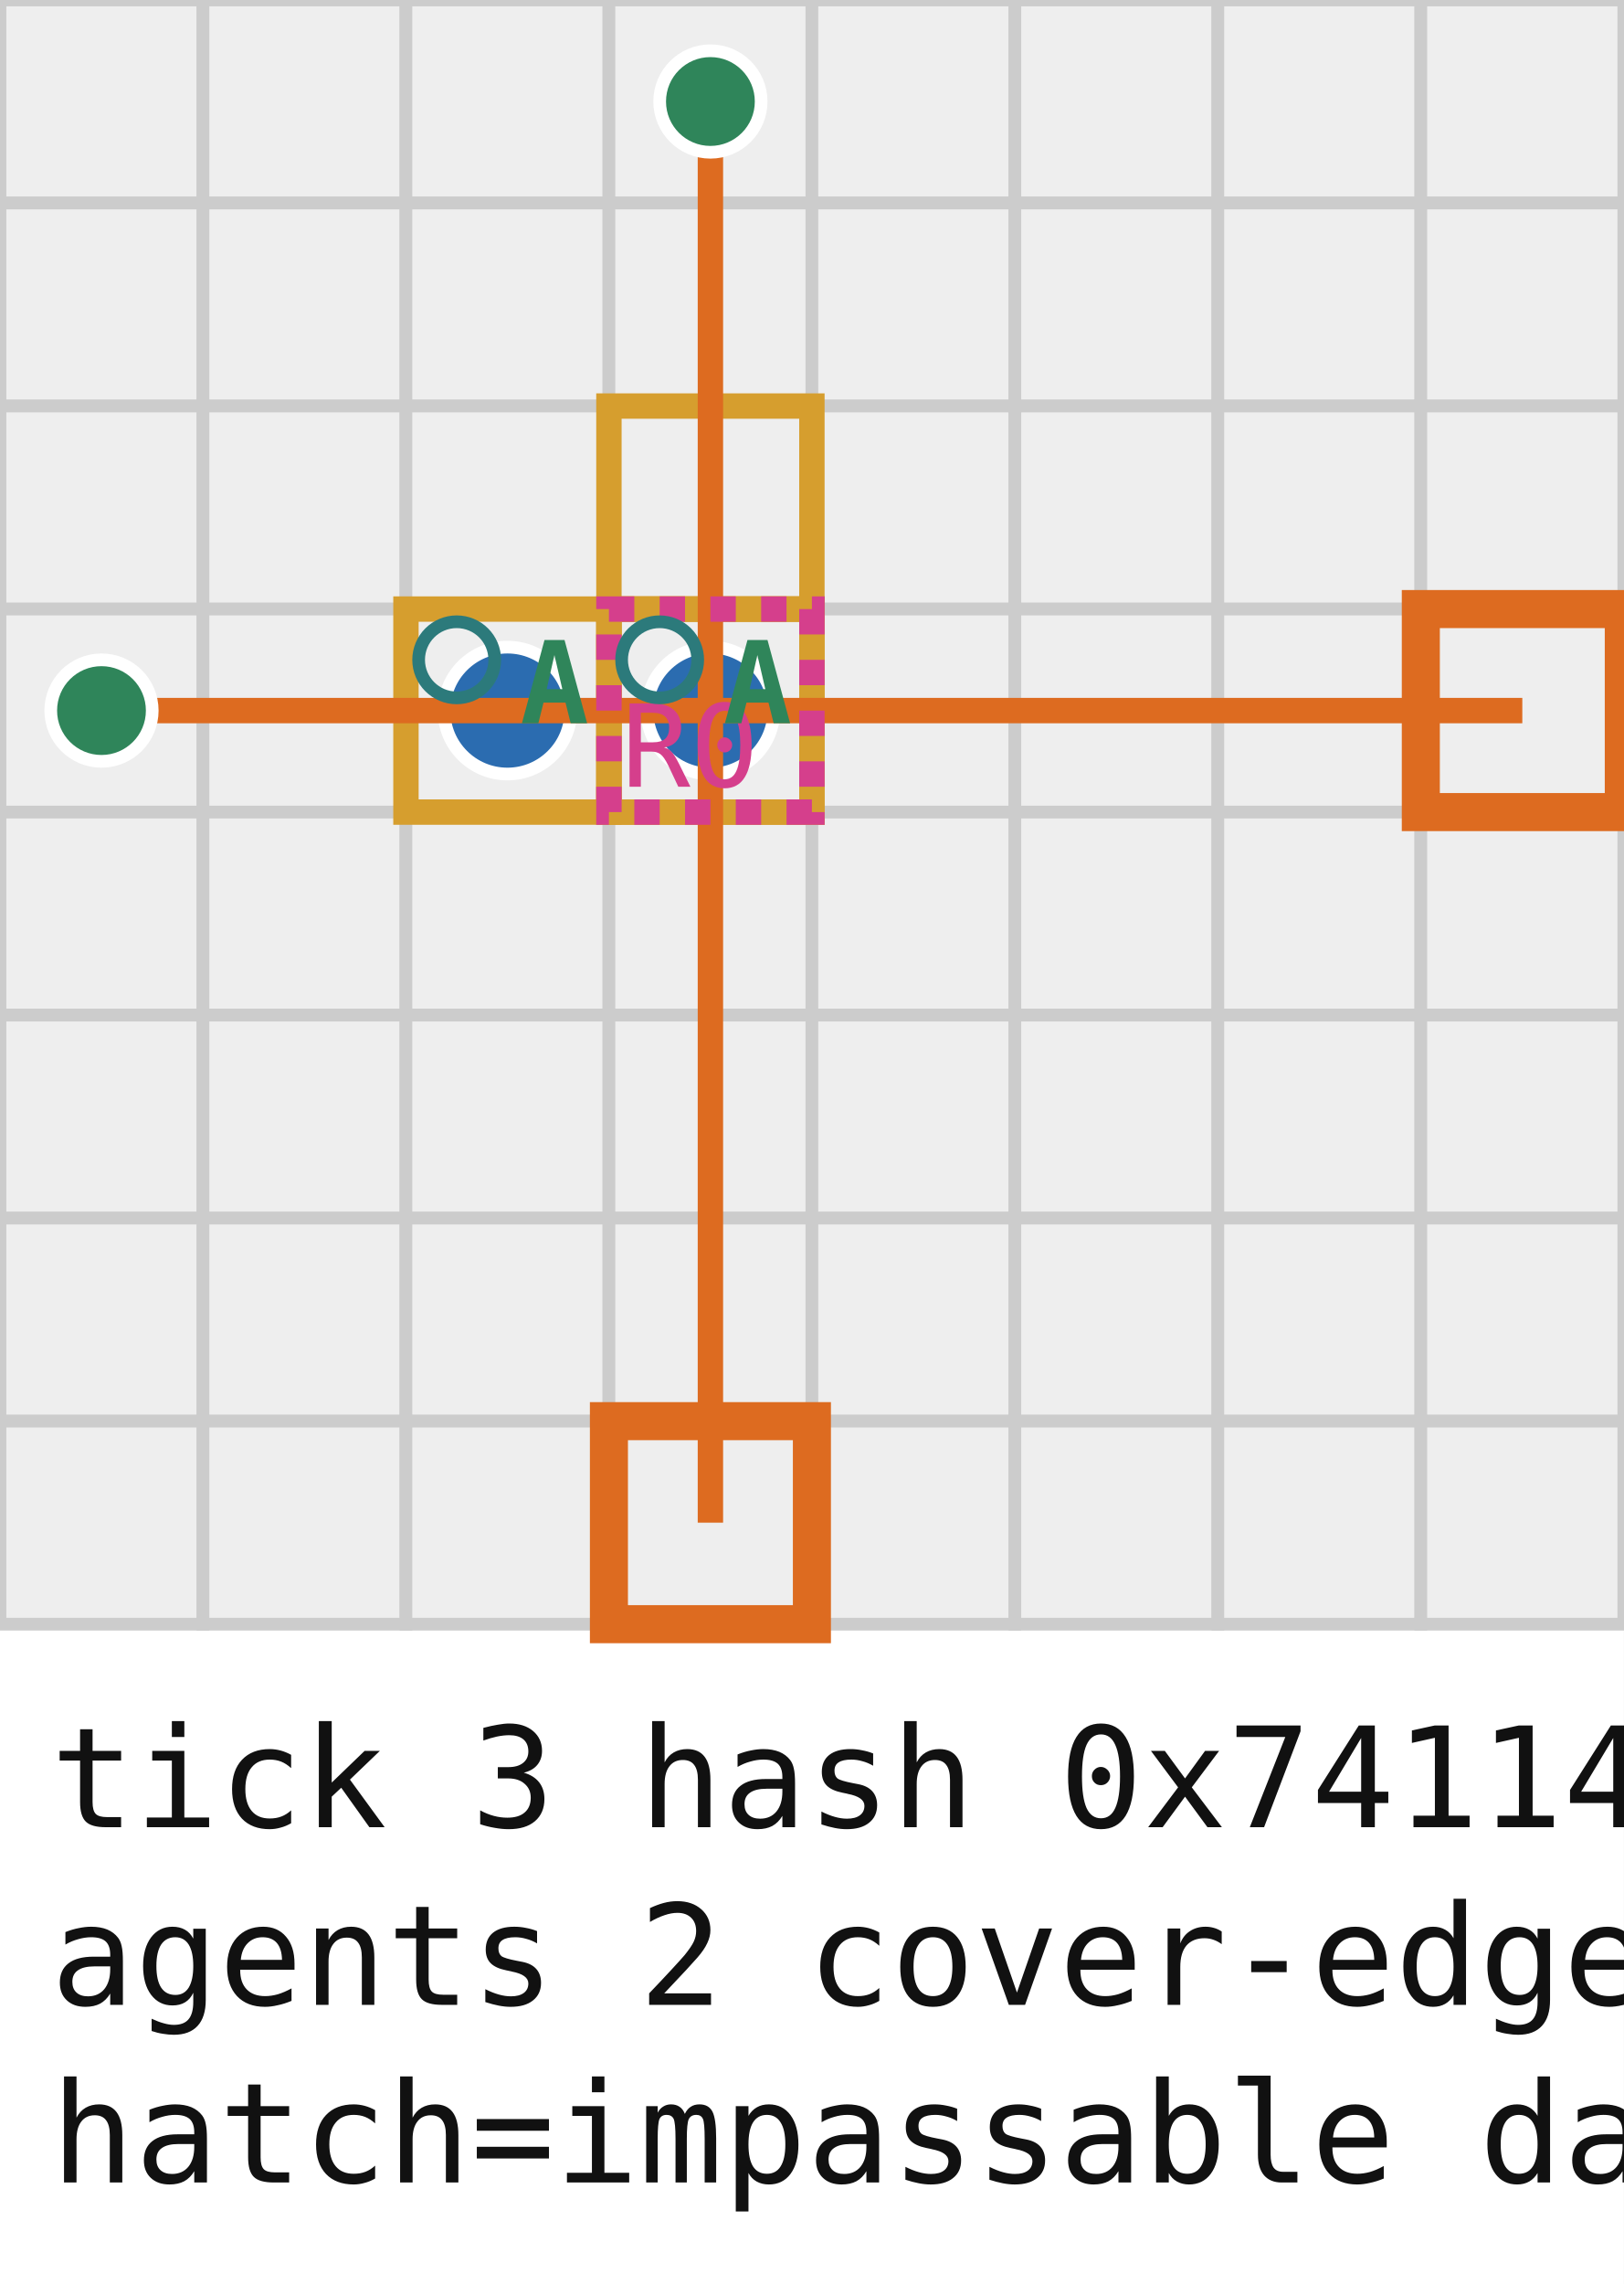
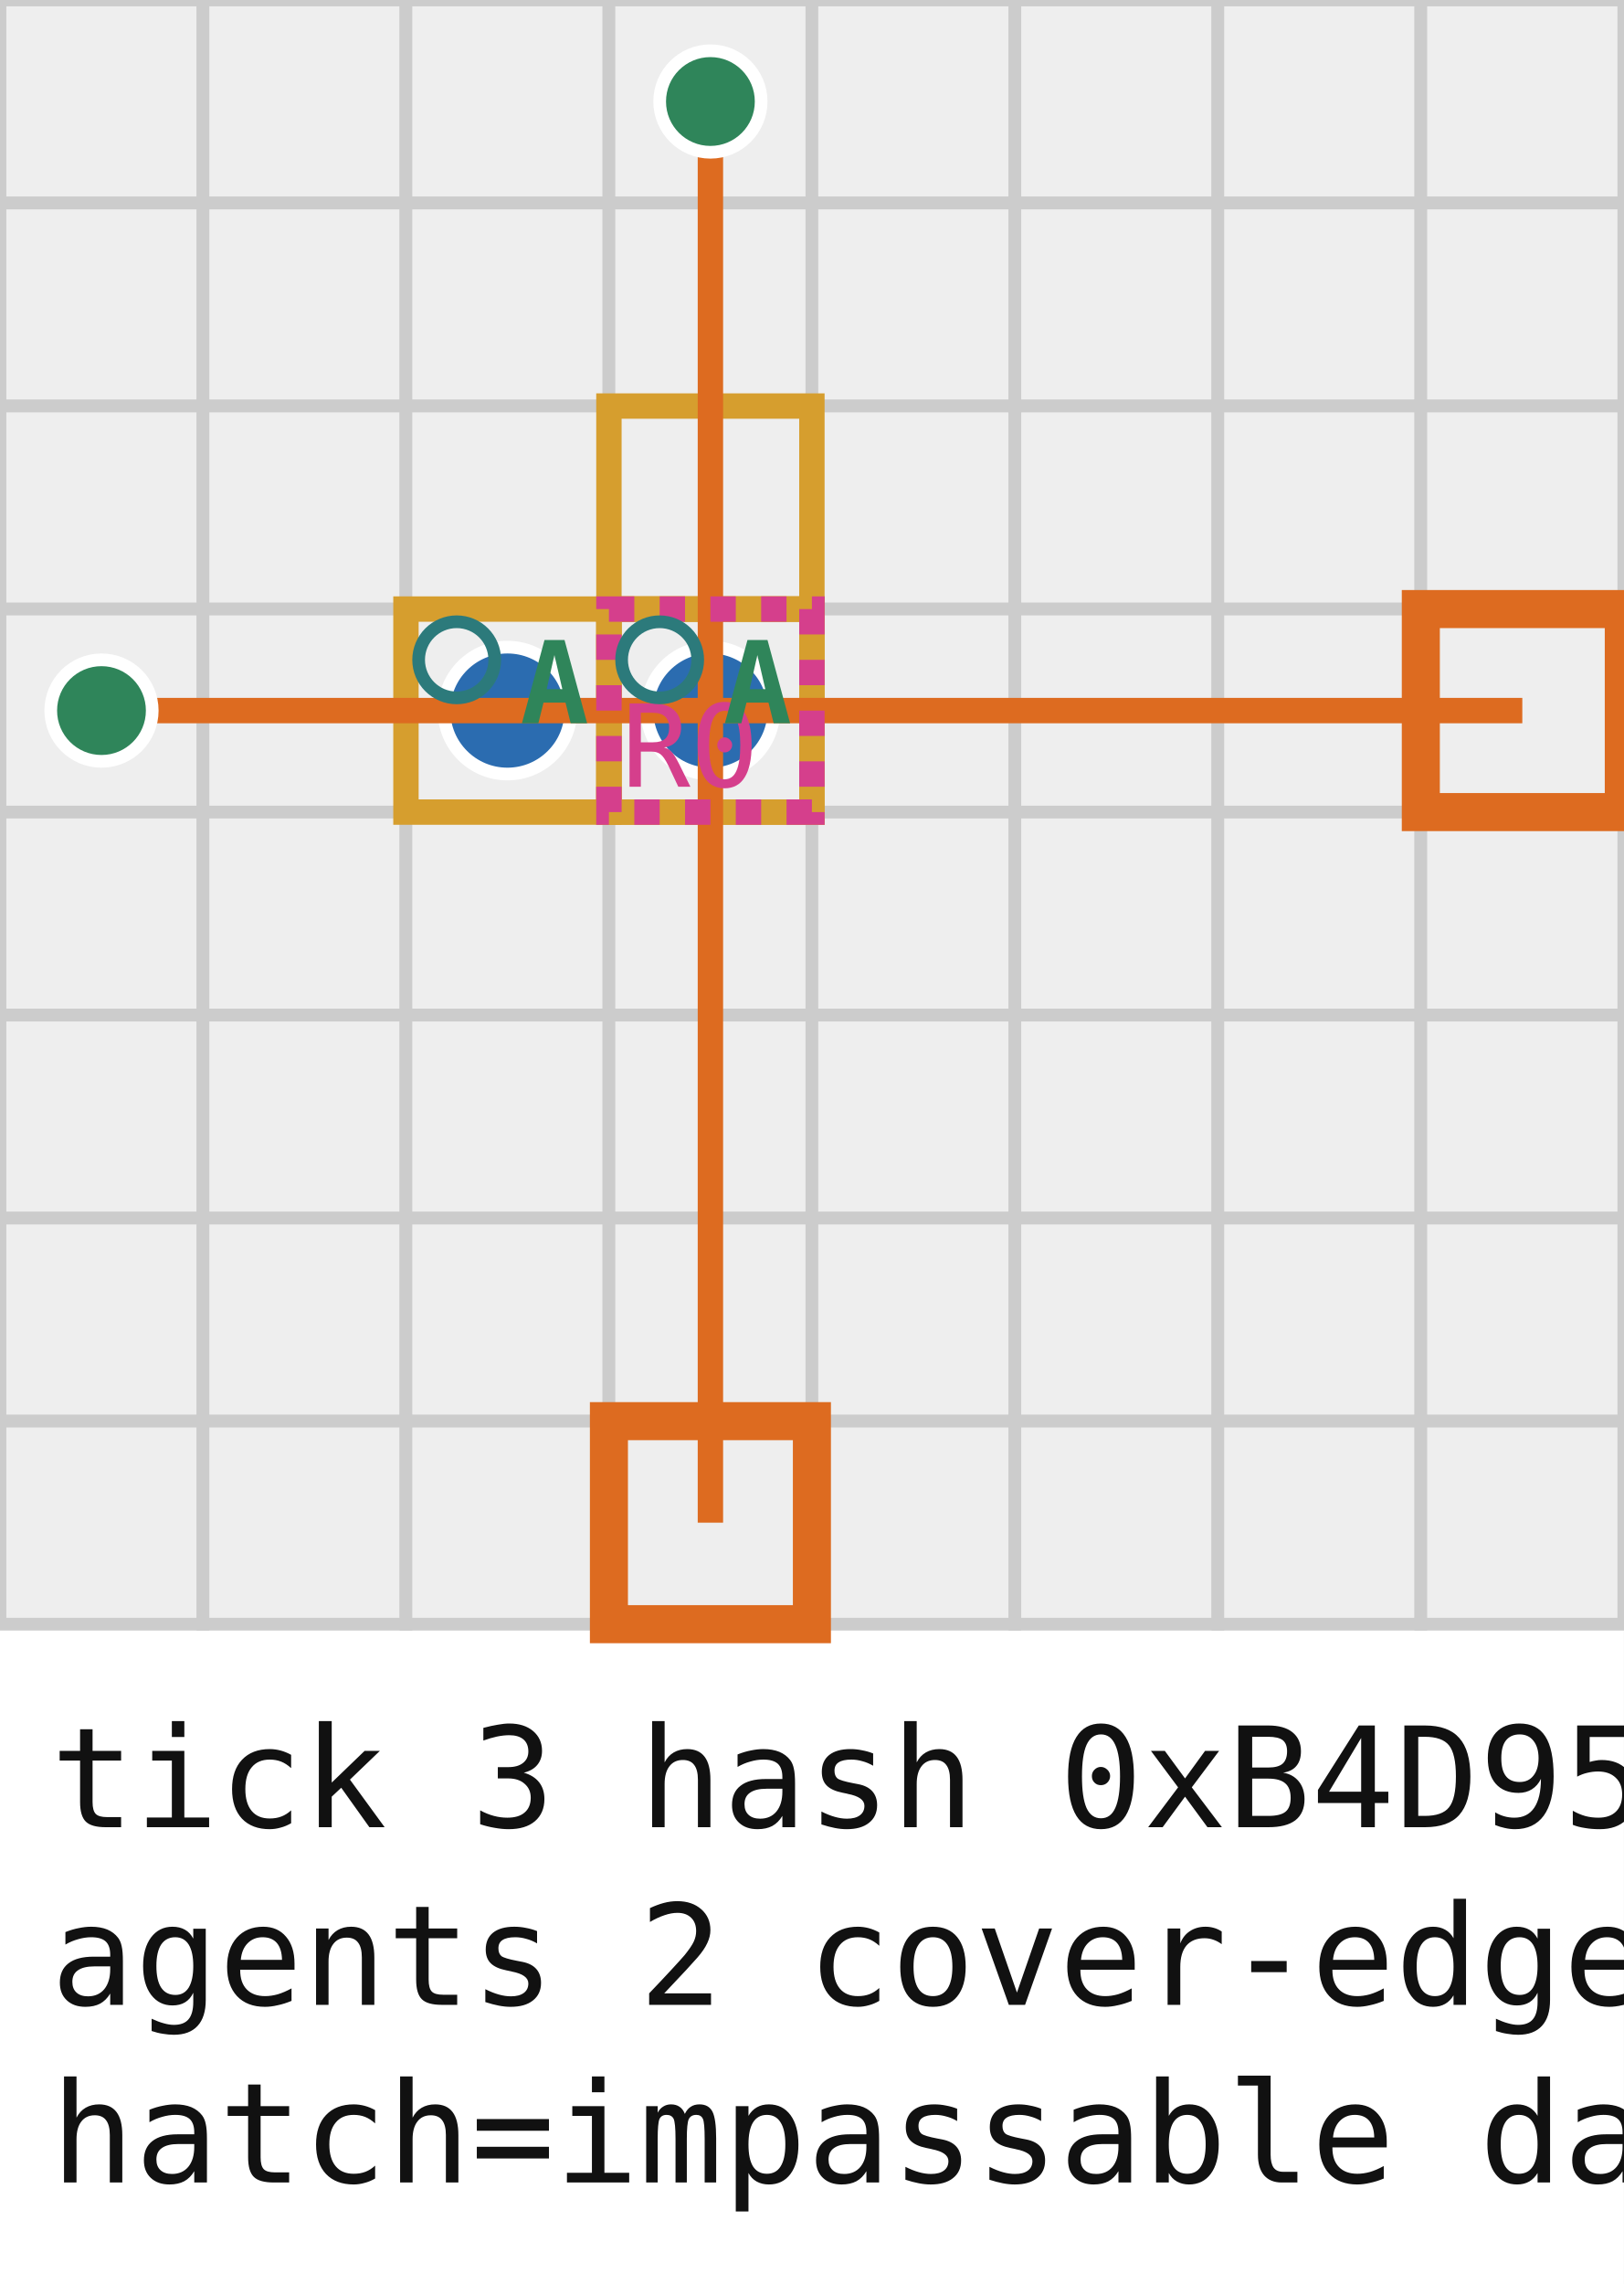
<svg xmlns="http://www.w3.org/2000/svg" width="128" height="180" viewBox="0 0 128 180">
  <defs>
    <pattern id="cw-hatch" width="4" height="4" patternUnits="userSpaceOnUse">
      <path d="M0,4 L4,0" stroke="#8a8a8a" stroke-width="1" />
    </pattern>
  </defs>
  <rect x="0" y="0" width="128" height="180" fill="#ffffff" />
  <rect x="0" y="0" width="16" height="16" fill="rgb(238,238,238)" stroke="#cccccc" stroke-width="1" />
  <rect x="16" y="0" width="16" height="16" fill="rgb(238,238,238)" stroke="#cccccc" stroke-width="1" />
  <rect x="32" y="0" width="16" height="16" fill="rgb(238,238,238)" stroke="#cccccc" stroke-width="1" />
  <rect x="48" y="0" width="16" height="16" fill="rgb(238,238,238)" stroke="#cccccc" stroke-width="1" />
  <rect x="64" y="0" width="16" height="16" fill="rgb(238,238,238)" stroke="#cccccc" stroke-width="1" />
  <rect x="80" y="0" width="16" height="16" fill="rgb(238,238,238)" stroke="#cccccc" stroke-width="1" />
  <rect x="96" y="0" width="16" height="16" fill="rgb(238,238,238)" stroke="#cccccc" stroke-width="1" />
  <rect x="112" y="0" width="16" height="16" fill="rgb(238,238,238)" stroke="#cccccc" stroke-width="1" />
  <rect x="0" y="16" width="16" height="16" fill="rgb(238,238,238)" stroke="#cccccc" stroke-width="1" />
  <rect x="16" y="16" width="16" height="16" fill="rgb(238,238,238)" stroke="#cccccc" stroke-width="1" />
  <rect x="32" y="16" width="16" height="16" fill="rgb(238,238,238)" stroke="#cccccc" stroke-width="1" />
  <rect x="48" y="16" width="16" height="16" fill="rgb(238,238,238)" stroke="#cccccc" stroke-width="1" />
  <rect x="64" y="16" width="16" height="16" fill="rgb(238,238,238)" stroke="#cccccc" stroke-width="1" />
  <rect x="80" y="16" width="16" height="16" fill="rgb(238,238,238)" stroke="#cccccc" stroke-width="1" />
  <rect x="96" y="16" width="16" height="16" fill="rgb(238,238,238)" stroke="#cccccc" stroke-width="1" />
  <rect x="112" y="16" width="16" height="16" fill="rgb(238,238,238)" stroke="#cccccc" stroke-width="1" />
  <rect x="0" y="32" width="16" height="16" fill="rgb(238,238,238)" stroke="#cccccc" stroke-width="1" />
  <rect x="16" y="32" width="16" height="16" fill="rgb(238,238,238)" stroke="#cccccc" stroke-width="1" />
  <rect x="32" y="32" width="16" height="16" fill="rgb(238,238,238)" stroke="#cccccc" stroke-width="1" />
  <rect x="48" y="32" width="16" height="16" fill="rgb(238,238,238)" stroke="#cccccc" stroke-width="1" />
  <rect x="64" y="32" width="16" height="16" fill="rgb(238,238,238)" stroke="#cccccc" stroke-width="1" />
  <rect x="80" y="32" width="16" height="16" fill="rgb(238,238,238)" stroke="#cccccc" stroke-width="1" />
  <rect x="96" y="32" width="16" height="16" fill="rgb(238,238,238)" stroke="#cccccc" stroke-width="1" />
  <rect x="112" y="32" width="16" height="16" fill="rgb(238,238,238)" stroke="#cccccc" stroke-width="1" />
  <rect x="0" y="48" width="16" height="16" fill="rgb(238,238,238)" stroke="#cccccc" stroke-width="1" />
  <rect x="16" y="48" width="16" height="16" fill="rgb(238,238,238)" stroke="#cccccc" stroke-width="1" />
  <rect x="32" y="48" width="16" height="16" fill="rgb(238,238,238)" stroke="#cccccc" stroke-width="1" />
  <rect x="48" y="48" width="16" height="16" fill="rgb(238,238,238)" stroke="#cccccc" stroke-width="1" />
  <rect x="64" y="48" width="16" height="16" fill="rgb(238,238,238)" stroke="#cccccc" stroke-width="1" />
  <rect x="80" y="48" width="16" height="16" fill="rgb(238,238,238)" stroke="#cccccc" stroke-width="1" />
  <rect x="96" y="48" width="16" height="16" fill="rgb(238,238,238)" stroke="#cccccc" stroke-width="1" />
  <rect x="112" y="48" width="16" height="16" fill="rgb(238,238,238)" stroke="#cccccc" stroke-width="1" />
  <rect x="0" y="64" width="16" height="16" fill="rgb(238,238,238)" stroke="#cccccc" stroke-width="1" />
  <rect x="16" y="64" width="16" height="16" fill="rgb(238,238,238)" stroke="#cccccc" stroke-width="1" />
  <rect x="32" y="64" width="16" height="16" fill="rgb(238,238,238)" stroke="#cccccc" stroke-width="1" />
  <rect x="48" y="64" width="16" height="16" fill="rgb(238,238,238)" stroke="#cccccc" stroke-width="1" />
  <rect x="64" y="64" width="16" height="16" fill="rgb(238,238,238)" stroke="#cccccc" stroke-width="1" />
  <rect x="80" y="64" width="16" height="16" fill="rgb(238,238,238)" stroke="#cccccc" stroke-width="1" />
  <rect x="96" y="64" width="16" height="16" fill="rgb(238,238,238)" stroke="#cccccc" stroke-width="1" />
  <rect x="112" y="64" width="16" height="16" fill="rgb(238,238,238)" stroke="#cccccc" stroke-width="1" />
  <rect x="0" y="80" width="16" height="16" fill="rgb(238,238,238)" stroke="#cccccc" stroke-width="1" />
  <rect x="16" y="80" width="16" height="16" fill="rgb(238,238,238)" stroke="#cccccc" stroke-width="1" />
  <rect x="32" y="80" width="16" height="16" fill="rgb(238,238,238)" stroke="#cccccc" stroke-width="1" />
  <rect x="48" y="80" width="16" height="16" fill="rgb(238,238,238)" stroke="#cccccc" stroke-width="1" />
  <rect x="64" y="80" width="16" height="16" fill="rgb(238,238,238)" stroke="#cccccc" stroke-width="1" />
  <rect x="80" y="80" width="16" height="16" fill="rgb(238,238,238)" stroke="#cccccc" stroke-width="1" />
  <rect x="96" y="80" width="16" height="16" fill="rgb(238,238,238)" stroke="#cccccc" stroke-width="1" />
  <rect x="112" y="80" width="16" height="16" fill="rgb(238,238,238)" stroke="#cccccc" stroke-width="1" />
  <rect x="0" y="96" width="16" height="16" fill="rgb(238,238,238)" stroke="#cccccc" stroke-width="1" />
  <rect x="16" y="96" width="16" height="16" fill="rgb(238,238,238)" stroke="#cccccc" stroke-width="1" />
  <rect x="32" y="96" width="16" height="16" fill="rgb(238,238,238)" stroke="#cccccc" stroke-width="1" />
  <rect x="48" y="96" width="16" height="16" fill="rgb(238,238,238)" stroke="#cccccc" stroke-width="1" />
  <rect x="64" y="96" width="16" height="16" fill="rgb(238,238,238)" stroke="#cccccc" stroke-width="1" />
  <rect x="80" y="96" width="16" height="16" fill="rgb(238,238,238)" stroke="#cccccc" stroke-width="1" />
  <rect x="96" y="96" width="16" height="16" fill="rgb(238,238,238)" stroke="#cccccc" stroke-width="1" />
  <rect x="112" y="96" width="16" height="16" fill="rgb(238,238,238)" stroke="#cccccc" stroke-width="1" />
  <rect x="0" y="112" width="16" height="16" fill="rgb(238,238,238)" stroke="#cccccc" stroke-width="1" />
  <rect x="16" y="112" width="16" height="16" fill="rgb(238,238,238)" stroke="#cccccc" stroke-width="1" />
  <rect x="32" y="112" width="16" height="16" fill="rgb(238,238,238)" stroke="#cccccc" stroke-width="1" />
  <rect x="48" y="112" width="16" height="16" fill="rgb(238,238,238)" stroke="#cccccc" stroke-width="1" />
  <rect x="64" y="112" width="16" height="16" fill="rgb(238,238,238)" stroke="#cccccc" stroke-width="1" />
  <rect x="80" y="112" width="16" height="16" fill="rgb(238,238,238)" stroke="#cccccc" stroke-width="1" />
  <rect x="96" y="112" width="16" height="16" fill="rgb(238,238,238)" stroke="#cccccc" stroke-width="1" />
  <rect x="112" y="112" width="16" height="16" fill="rgb(238,238,238)" stroke="#cccccc" stroke-width="1" />
  <rect x="48" y="32" width="16" height="16" fill="none" stroke="#d69e2e" stroke-width="2" />
  <rect x="48" y="48" width="16" height="16" fill="none" stroke="#d69e2e" stroke-width="2" />
  <rect x="32" y="48" width="16" height="16" fill="none" stroke="#d69e2e" stroke-width="2" />
  <rect x="48" y="48" width="16" height="16" fill="none" stroke="#d69e2e" stroke-width="2" />
  <line x1="56" y1="56" x2="56" y2="120" stroke="#2b6cb0" stroke-width="1" stroke-dasharray="3,2" />
  <circle cx="56" cy="56" r="5" fill="#2b6cb0" stroke="#ffffff" stroke-width="1" />
  <line x1="40" y1="56" x2="120" y2="56" stroke="#2b6cb0" stroke-width="1" stroke-dasharray="3,2" />
  <circle cx="40" cy="56" r="5" fill="#2b6cb0" stroke="#ffffff" stroke-width="1" />
  <polyline points="56,8 56,24 56,40 56,56 56,72 56,88 56,104 56,120" fill="none" stroke="#dd6b20" stroke-width="2" />
  <circle cx="56" cy="8" r="4" fill="#2f855a" stroke="#ffffff" stroke-width="1" />
  <rect x="48" y="112" width="16" height="16" fill="none" stroke="#dd6b20" stroke-width="3" />
  <polyline points="8,56 24,56 40,56 56,56 72,56 88,56 104,56 120,56" fill="none" stroke="#dd6b20" stroke-width="2" />
  <circle cx="8" cy="56" r="4" fill="#2f855a" stroke="#ffffff" stroke-width="1" />
  <rect x="112" y="48" width="16" height="16" fill="none" stroke="#dd6b20" stroke-width="3" />
  <rect x="48" y="48" width="16" height="16" fill="none" stroke="#d53f8c" stroke-width="2" stroke-dasharray="2,2" />
  <text x="49" y="62" font-family="monospace" font-size="9" fill="#d53f8c">R0</text>
  <text x="57" y="57" font-family="monospace" font-size="9" font-weight="bold" fill="#2f855a">A</text>
  <text x="41" y="57" font-family="monospace" font-size="9" font-weight="bold" fill="#2f855a">A</text>
  <circle cx="52" cy="52" r="3" fill="none" stroke="#2c7a7b" stroke-width="1" />
  <circle cx="36" cy="52" r="3" fill="none" stroke="#2c7a7b" stroke-width="1" />
-   <text x="4" y="144" font-family="monospace" font-size="11" fill="#111111">tick 3  hash 0x741146CF0E0B2827  draws 0</text>
+   <text x="4" y="144" font-family="monospace" font-size="11" fill="#111111">tick 3  hash 0xB4D95356B6FCCB70  draws 0</text>
  <text x="4" y="158" font-family="monospace" font-size="11" fill="#111111">agents 2  cover-edges 0  events 2</text>
  <text x="4" y="172" font-family="monospace" font-size="11" fill="#111111">hatch=impassable  dark border=opaque  darker fill=higher elevation  triangle=cover  circle=agent</text>
</svg>
